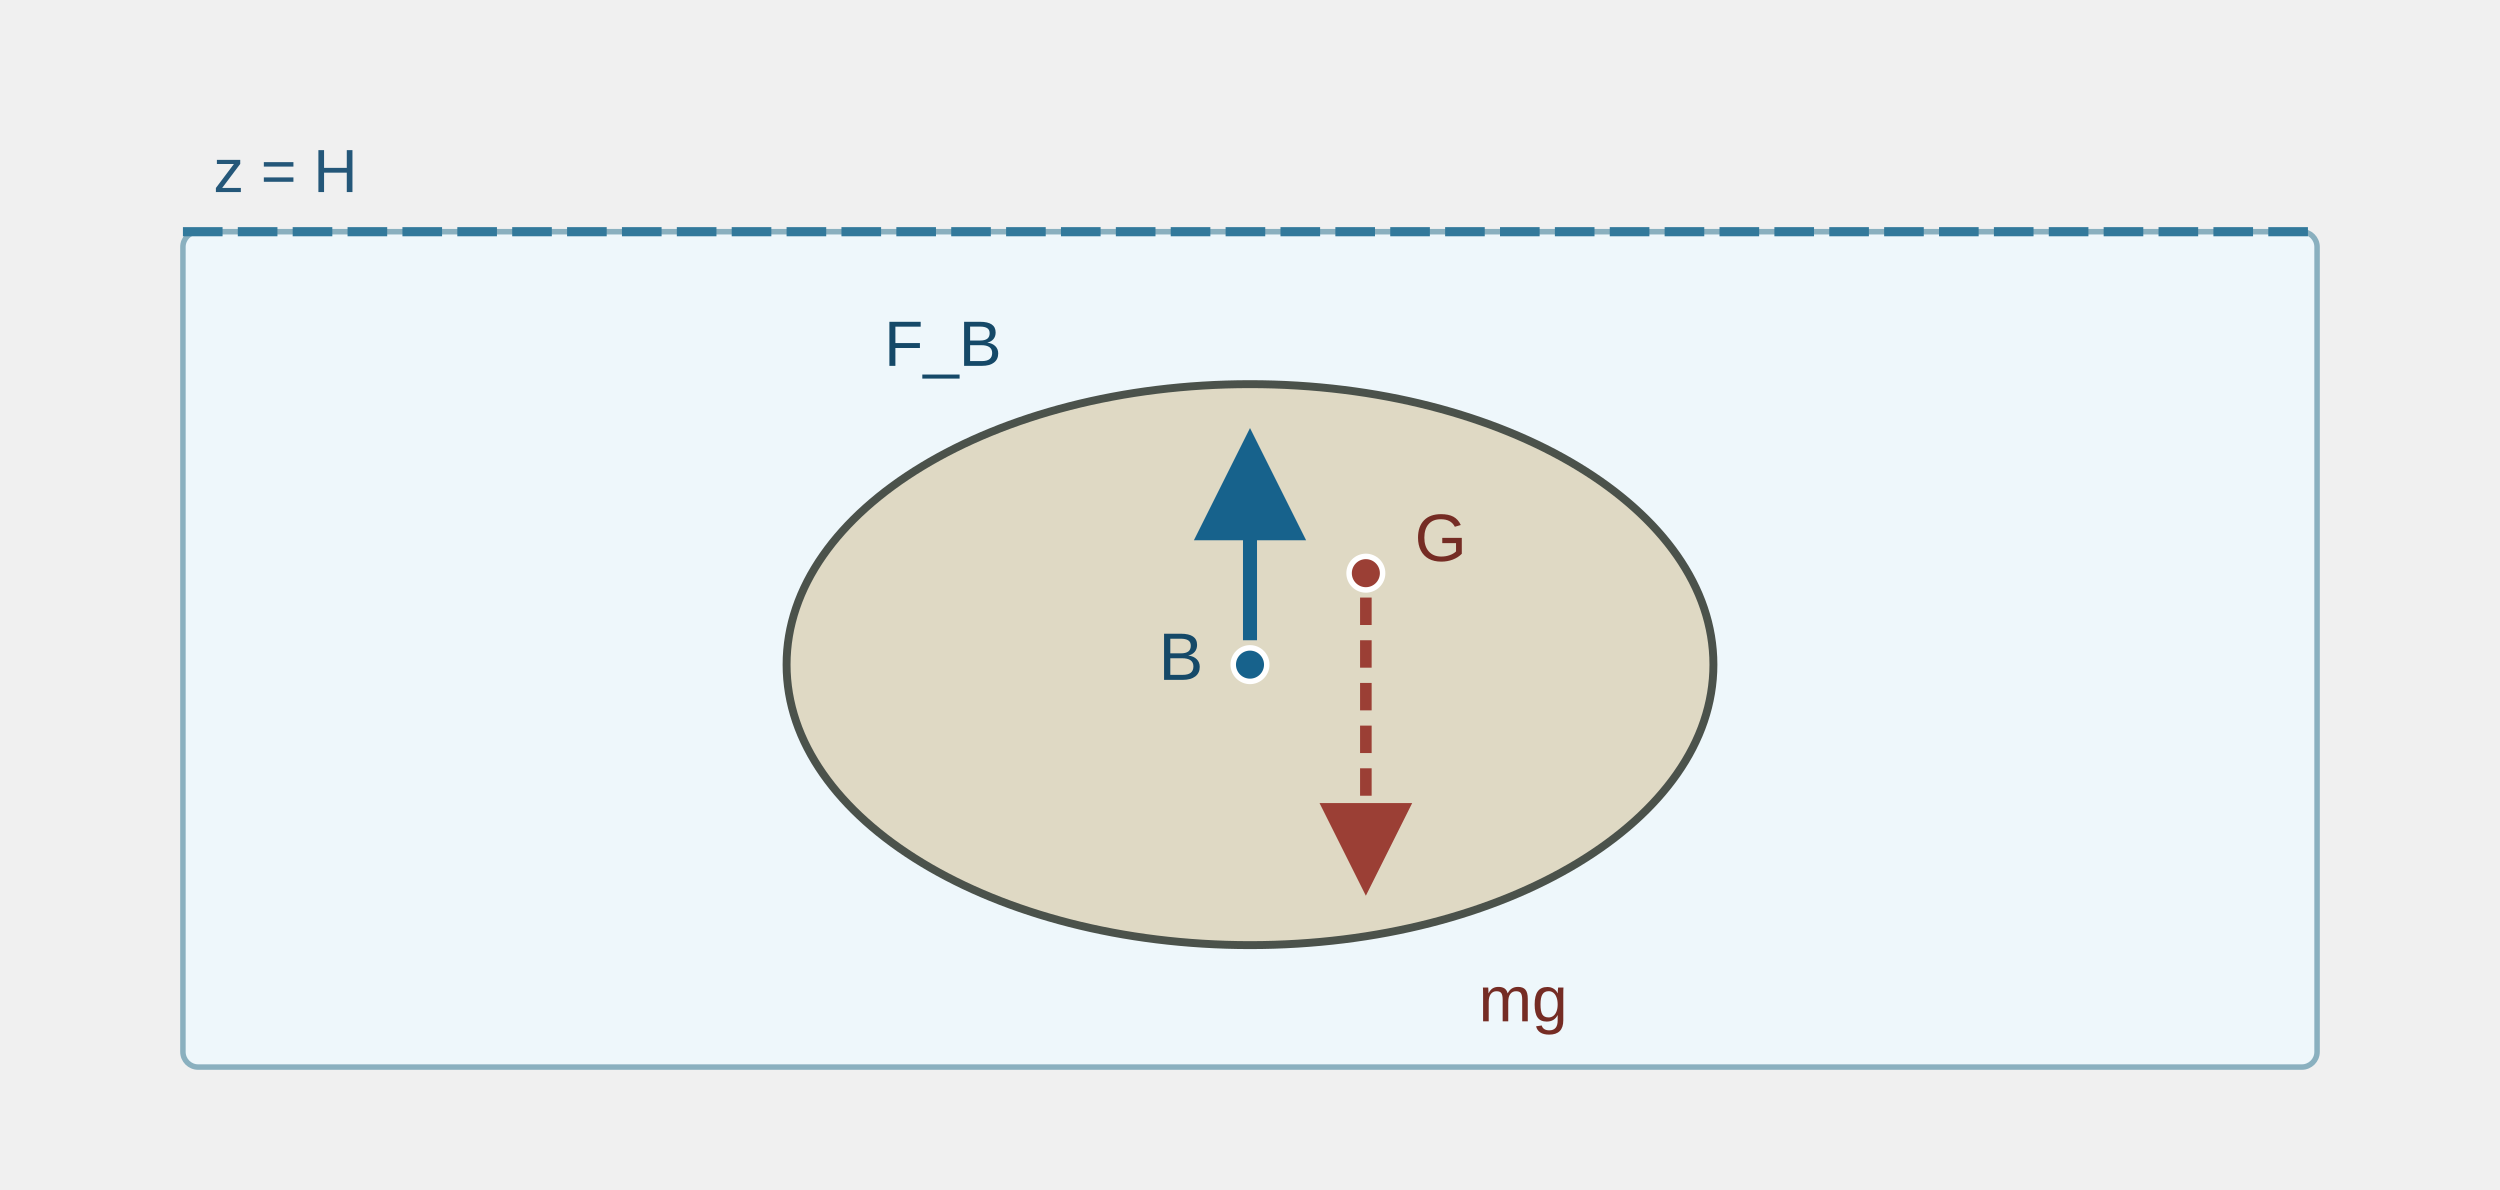
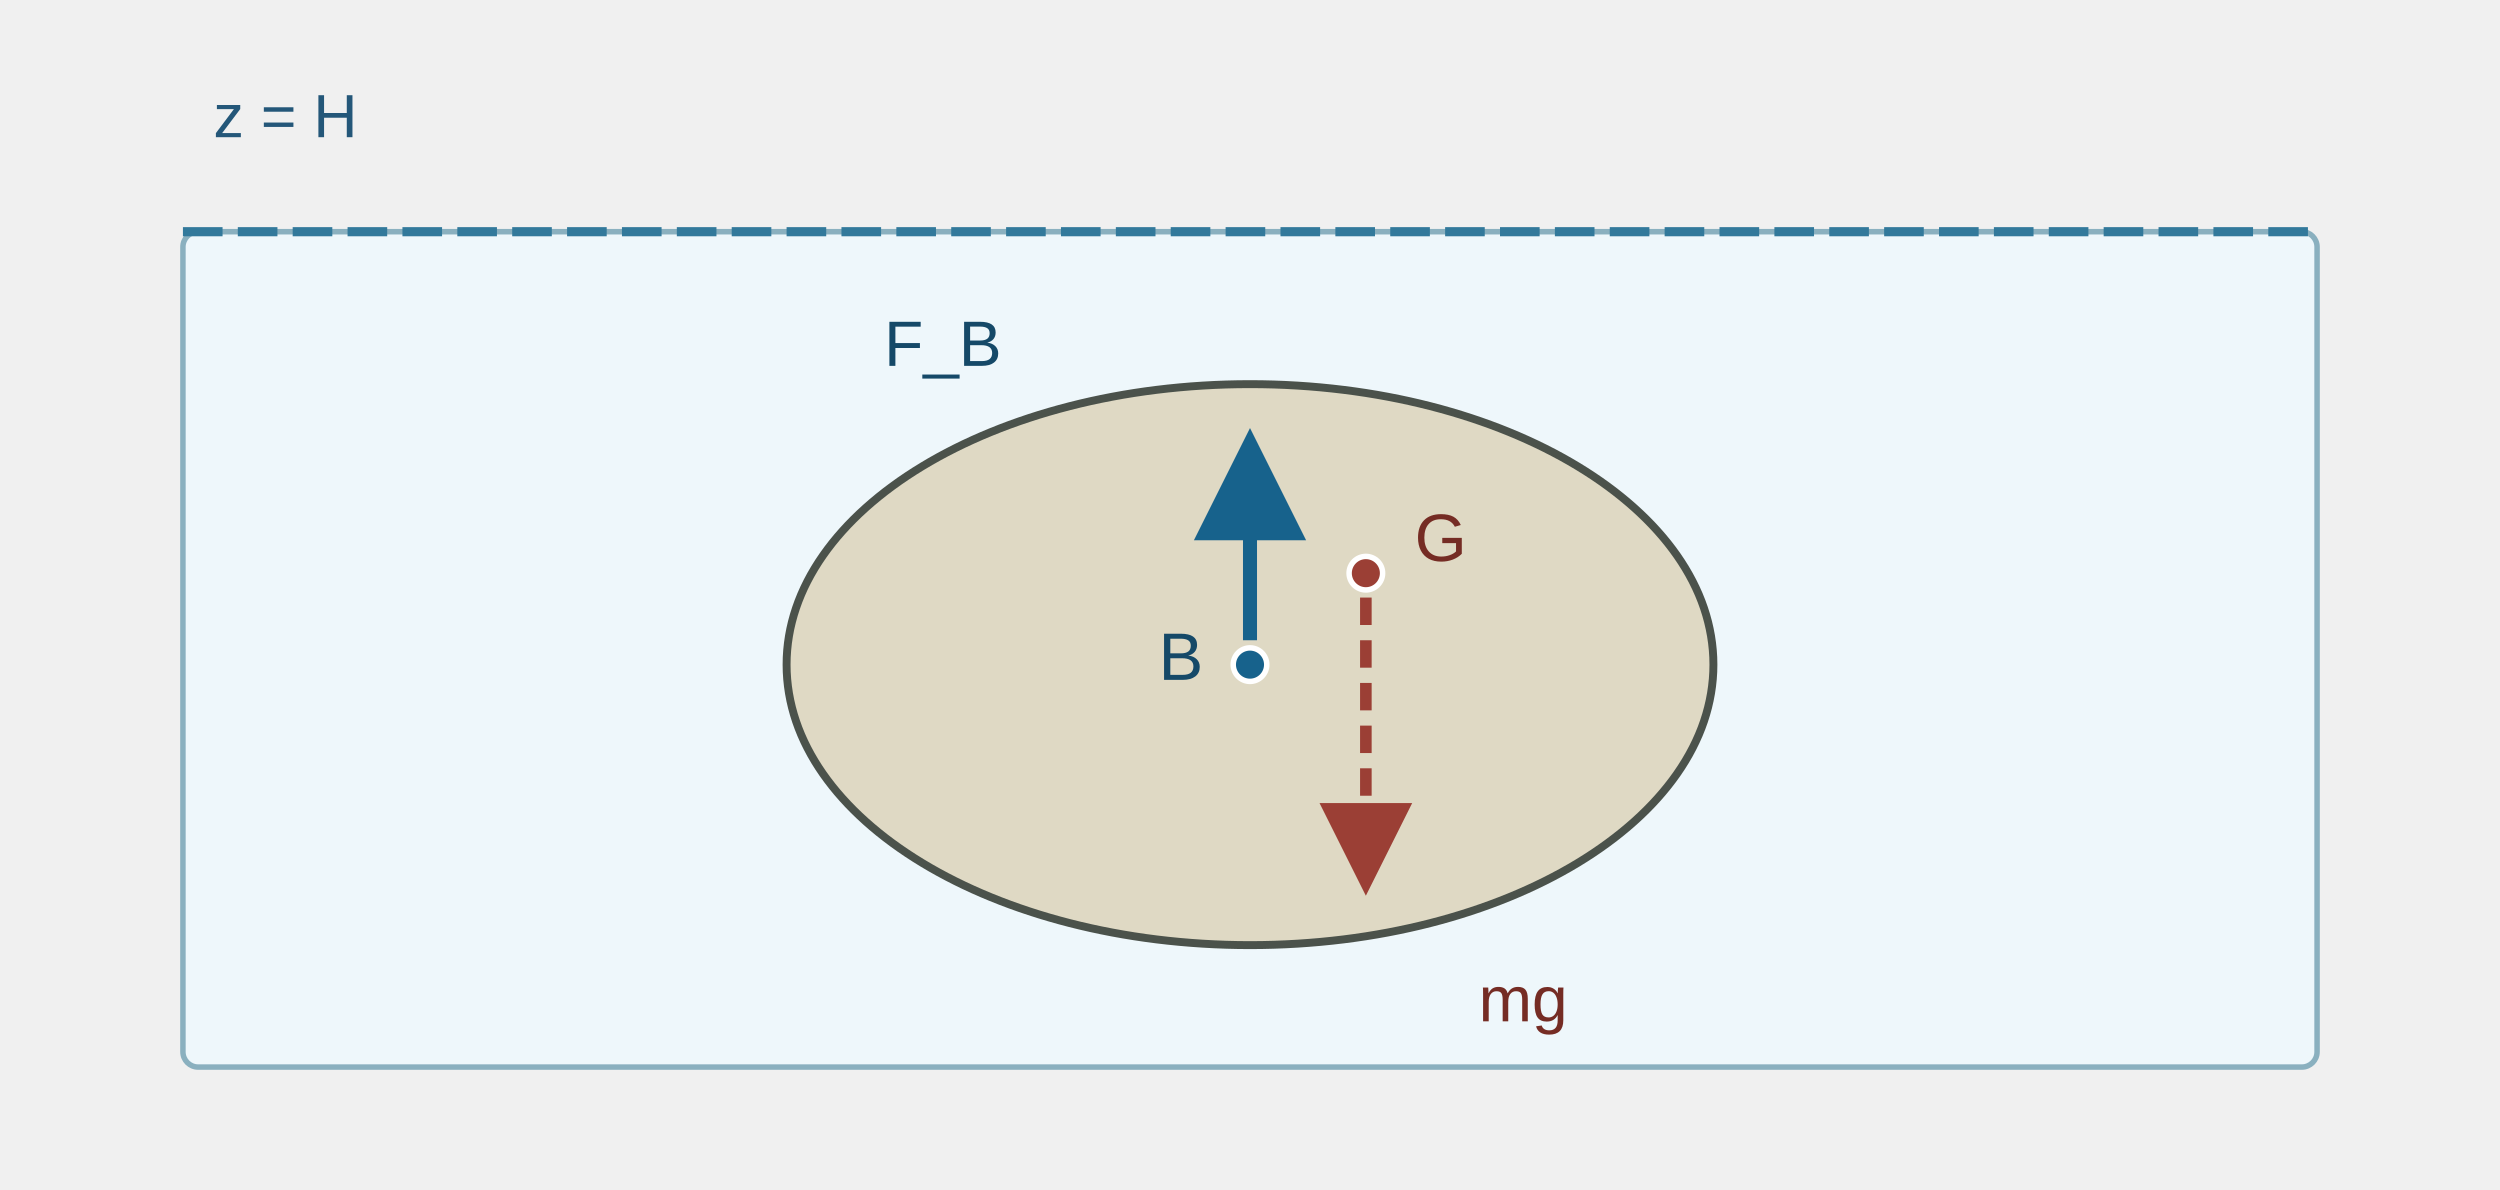
<svg xmlns="http://www.w3.org/2000/svg" viewBox="0 0 820 390" role="img" aria-labelledby="fluid3-title fluid3-desc" data-layout-lint="strict">
  <defs>
    <marker id="fluid3-buoyancy-head" markerWidth="9" markerHeight="9" refX="7" refY="4" orient="auto" markerUnits="strokeWidth">
      <path d="M 0 0 L 8 4 L 0 8 z" fill="#17628c" />
    </marker>
    <marker id="fluid3-weight-head" markerWidth="9" markerHeight="9" refX="7" refY="4" orient="auto" markerUnits="strokeWidth">
      <path d="M 0 0 L 8 4 L 0 8 z" fill="#9b3f35" />
    </marker>
  </defs>
  <rect x="60" y="76" width="700" height="274" rx="5" fill="#eef7fb" stroke="#8ab0bf" stroke-width="1.8" />
  <path d="M 60 76 H 760" fill="none" stroke="#32799b" stroke-width="3" stroke-dasharray="13 5" />
  <ellipse cx="410" cy="218" rx="152" ry="92" fill="#dfd9c4" stroke="#4b524b" stroke-width="2.6" />
  <circle cx="410" cy="218" r="5.5" fill="#17628c" stroke="#fff" stroke-width="1.8" />
  <circle cx="448" cy="188" r="5.5" fill="#9b3f35" stroke="#fff" stroke-width="1.8" />
  <line x1="410" y1="210" x2="410" y2="145" stroke="#17628c" stroke-width="4.6" marker-end="url(#fluid3-buoyancy-head)" data-series-group="fluid3-forces" data-series-label="buoyancy" />
  <line x1="448" y1="196" x2="448" y2="290" stroke="#9b3f35" stroke-width="3.8" stroke-dasharray="9 5" marker-end="url(#fluid3-weight-head)" data-series-group="fluid3-forces" data-series-label="weight" />
  <text x="380" y="223" font-family="Arial, sans-serif" font-size="22" fill="#154968">B</text>
  <text x="464" y="184" font-family="Arial, sans-serif" font-size="22" fill="#752c24">G</text>
  <text x="290" y="120" font-family="Arial, sans-serif" font-size="21" fill="#154968">F_B</text>
  <text x="485" y="335" font-family="Arial, sans-serif" font-size="21" fill="#752c24">mg</text>
-   <text x="70" y="63" font-family="Arial, sans-serif" font-size="20" fill="#245779">z = H</text>
+   <text x="70" y="45" font-family="Arial, sans-serif" font-size="20" fill="#245779">z = H</text>
</svg>
